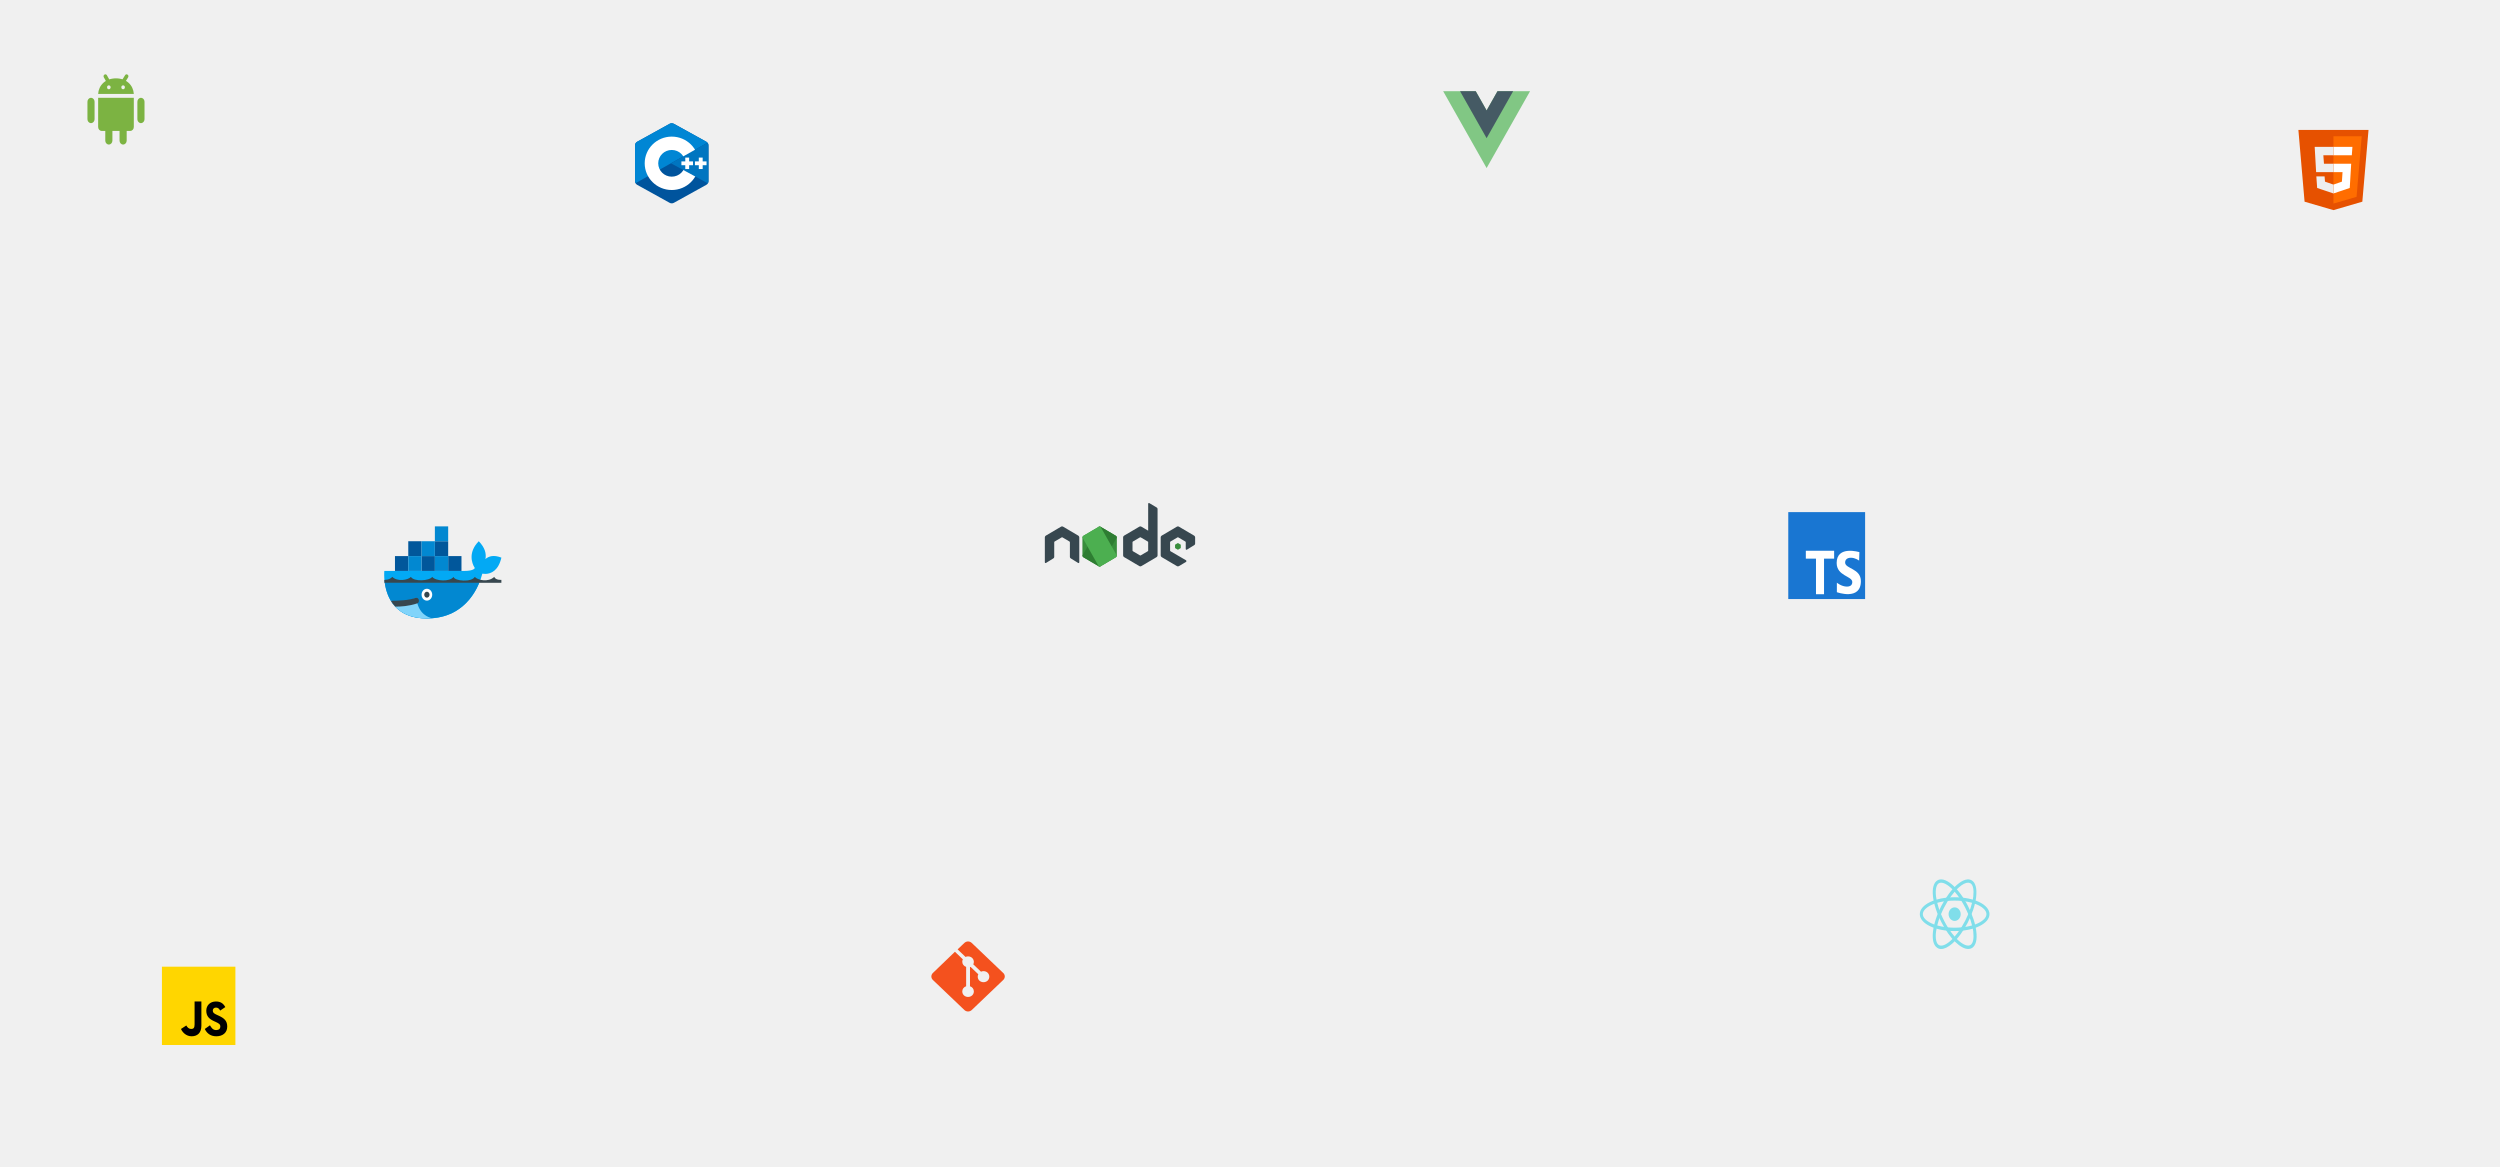
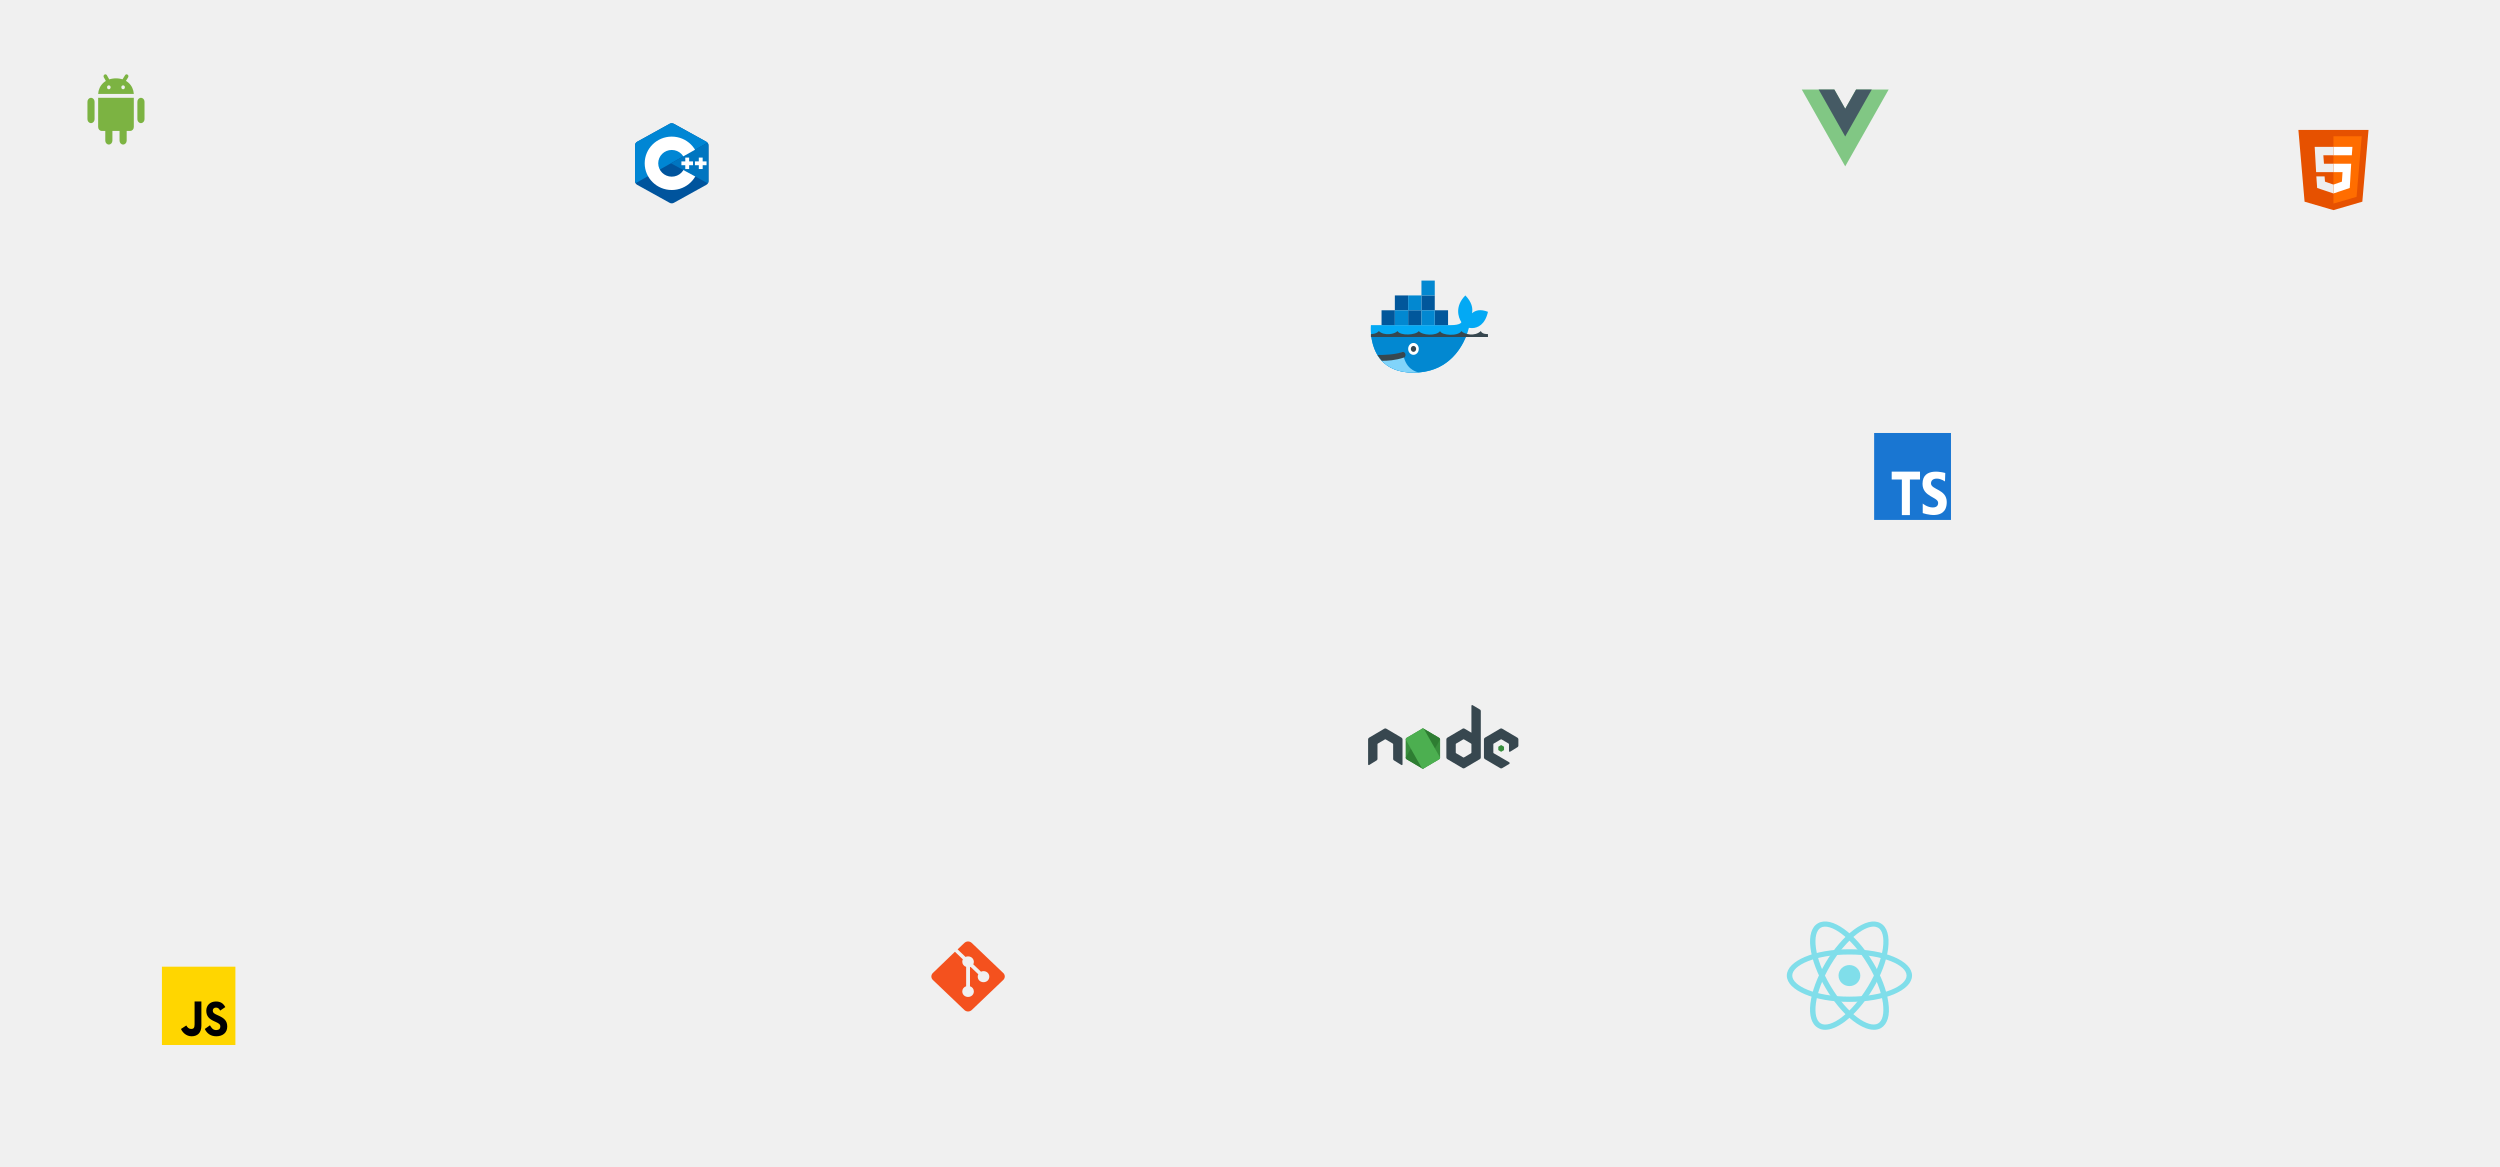
<svg xmlns="http://www.w3.org/2000/svg" width="1500" height="700" viewBox="0 0 396.875 185.208" version="1.1" id="svg8">
  <defs id="defs2" />
  <g id="layer1">
    <g id="g976" transform="matrix(0.2831575,0,0,0.3090433,11.6159,9.966098)">
      <path fill="#7cb342" d="m 12,29 c 0,1.1 -0.9,2 -2,2 -1.1,0 -2,-0.9 -2,-2 v -9 c 0,-1.1 0.9,-2 2,-2 1.1,0 2,0.9 2,2 z m 28,0 c 0,1.1 -0.9,2 -2,2 -1.1,0 -2,-0.9 -2,-2 v -9 c 0,-1.1 0.9,-2 2,-2 1.1,0 2,0.9 2,2 z M 22,40 c 0,1.1 -0.9,2 -2,2 -1.1,0 -2,-0.9 -2,-2 v -9 c 0,-1.1 0.9,-2 2,-2 1.1,0 2,0.9 2,2 z m 8,0 c 0,1.1 -0.9,2 -2,2 -1.1,0 -2,-0.9 -2,-2 v -9 c 0,-1.1 0.9,-2 2,-2 1.1,0 2,0.9 2,2 z" id="path959" />
      <path fill="#7cb342" d="m 14,18 v 15 c 0,1.1 0.9,2 2,2 h 16 c 1.1,0 2,-0.9 2,-2 V 18 Z M 24,8 c -6,0 -9.7,3.6 -10,8 H 34 C 33.7,11.6 30,8 24,8 Z m -4,5.6 c -0.6,0 -1,-0.4 -1,-1 0,-0.6 0.4,-1 1,-1 0.6,0 1,0.4 1,1 0,0.5 -0.4,1 -1,1 z m 8,0 c -0.6,0 -1,-0.4 -1,-1 0,-0.6 0.4,-1 1,-1 0.6,0 1,0.4 1,1 0,0.5 -0.4,1 -1,1 z" id="path961" />
      <path fill="#7cb342" d="m 28.3,10.5 c -0.2,0 -0.4,-0.1 -0.6,-0.2 C 27.2,10 27.1,9.4 27.4,8.9 L 29.1,6.4 C 29.4,5.9 30,5.8 30.5,6.1 31,6.4 31.1,7 30.8,7.5 L 29.1,10 c -0.1,0.3 -0.4,0.5 -0.8,0.5 z m -9,-0.4 C 19,10.1 18.6,9.9 18.5,9.6 L 17.2,7.5 C 16.9,7 17,6.4 17.5,6.1 18,5.8 18.6,5.9 18.9,6.4 l 1.3,2.1 c 0.3,0.5 0.2,1.1 -0.3,1.4 -0.2,0.1 -0.4,0.2 -0.6,0.2 z" id="path963" />
    </g>
-     <g id="g1110" transform="matrix(0.4223243,0,0,0.4715017,60.16736,79.31985)">
+     <g id="g1110" transform="matrix(0.4223243,0,0,0.4715017,216.7873,40.2985)">
      <path fill="#03a9f4" d="m 40,20 c 0.391,-1.735 -0.092,-3.78 -2.5,-6 -3.914,3.543 -2.795,7.227 -1.5,9 0,0 -0.166,1 -4,1 C 28.166,24 2,24 2,24 2,24 0.167,40 18,40 33.593,40 37.973,27.997 38.828,24.924 39.182,24.972 39.579,25.003 40,25 42.147,24.983 44.93,23.829 46,19.516 43.162,18.533 41.339,18.978 40,20 Z" id="path1081" />
      <path fill="#0288d1" d="M 2.165,28 C 2.9,32.739 5.983,40 18,40 30.185,40 35.523,32.67 37.682,28 Z" id="path1083" />
      <path fill="#81d4fa" d="M 19.812,39.938 C 18.892,39.616 14.74,38.848 14,33 9.791,34.863 6.062,34.375 4.421,34.008 6.583,37.237 10.591,40 18,40 c 0.623,0 1.224,-0.024 1.812,-0.062 z" id="path1085" />
      <path fill="#ffffff" d="m 18,30 a 2,2 0 1 0 0,4 2,2 0 1 0 0,-4 z" id="path1087" />
      <path fill="#37474f" d="m 14.914,33.597 c 0.224,0.505 0.02,1.162 -0.51,1.318 -3.301,0.973 -6.146,1.102 -8.297,1.102 -0.644,-0.619 -1.194,-1.279 -1.656,-1.963 2.585,0 6.71,-0.12 9.144,-0.966 0.522,-0.182 1.095,0.002 1.319,0.509 z M 2,27 c 0,0 1.875,0.125 3,-1 1.875,1.688 5.94,1.088 7,0 1.063,1.688 6.938,1.375 8,0 1.25,1.438 6.625,1.75 8,0 0.479,1.461 6.819,1.874 8,0 1.061,1.088 5.063,1.938 7.311,0 0.564,1.188 2.689,1 2.689,1 v 1 H 2 m 15,4 c 0,0.552 0.448,1 1,1 0.552,0 1,-0.448 1,-1 0,-0.552 -0.448,-1 -1,-1 -0.552,0 -1,0.448 -1,1 z" id="path1089" />
      <path fill="#01579b" d="M 11,24 H 6 v -5 h 5 z m 10,-5 h -5 v 5 h 5 z m 10,0 h -5 v 5 h 5 z M 16,14 h -5 v 5 h 5 z m 10,0 h -5 v 5 h 5 z" id="path1091" />
      <path fill="#0288d1" d="m 16,24 h -5 v -5 h 5 z m 10,-5 h -5 v 5 h 5 z M 26,9 h -5 v 5 h 5 z m -5,5 h -5 v 5 h 5 z" id="path1093" />
    </g>
    <g id="g1176" transform="matrix(0.3239766,0,0,0.345297,23.76237,151.3893)">
      <path fill="#ffd600" d="M 6,42 V 6 h 36 v 36 z" id="path1162" />
      <path fill="#000001" d="m 29.538,32.947 c 0.692,1.124 1.444,2.201 3.037,2.201 1.338,0 2.04,-0.665 2.04,-1.585 0,-1.101 -0.726,-1.492 -2.198,-2.133 L 31.61,31.086 c -2.329,-0.988 -3.878,-2.226 -3.878,-4.841 0,-2.41 1.845,-4.244 4.728,-4.244 2.053,0 3.528,0.711 4.592,2.573 l -2.514,1.607 c -0.553,-0.988 -1.151,-1.377 -2.078,-1.377 -0.946,0 -1.545,0.597 -1.545,1.377 0,0.964 0.6,1.354 1.985,1.951 l 0.807,0.344 C 36.452,29.645 38,30.839 38,33.523 38,36.415 35.716,38 32.65,38 29.651,38 27.948,36.495 27,34.632 Z m -11.586,0.082 c 0.506,0.906 1.275,1.603 2.381,1.603 1.058,0 1.667,-0.418 1.667,-2.043 V 22 h 3.333 v 11.101 c 0,3.367 -1.953,4.899 -4.805,4.899 -2.577,0 -4.437,-1.746 -5.195,-3.368 z" id="path1164" />
    </g>
    <g id="g1219" transform="matrix(0.4970644,0,0,0.5297008,165.8685,73.49501)">
-       <path fill="#388e3c" d="m 17.204,19.122 -4.907,2.715 C 12.113,21.938 12,22.126 12,22.329 v 5.433 c 0,0.203 0.113,0.39 0.297,0.492 l 4.908,2.717 c 0.183,0.101 0.41,0.101 0.593,0 l 4.907,-2.717 C 22.887,28.152 23,27.965 23,27.762 v -5.433 c 0,-0.203 -0.113,-0.39 -0.297,-0.492 l -4.906,-2.715 c -0.092,-0.051 -0.195,-0.076 -0.297,-0.076 -0.103,0 -0.205,0.025 -0.297,0.076 m 25.248,4.891 -0.818,0.452 c -0.031,0.017 -0.049,0.048 -0.049,0.082 v 0.906 c 0,0.034 0.019,0.065 0.049,0.082 l 0.818,0.453 c 0.031,0.017 0.068,0.017 0.099,0 l 0.818,-0.453 c 0.03,-0.017 0.049,-0.048 0.049,-0.082 v -0.906 c 0,-0.034 -0.019,-0.065 -0.05,-0.082 L 42.549,24.013 C 42.534,24.004 42.517,24 42.5,24 c -0.017,0 -0.034,0.004 -0.049,0.013" id="path1196" />
-       <path fill="#37474f" d="m 35.751,13.364 -2.389,-1.333 c -0.075,-0.042 -0.167,-0.041 -0.241,0.003 -0.074,0.044 -0.12,0.123 -0.12,0.209 L 33,20.295 30.797,19.076 C 30.705,19.025 30.602,19 30.5,19 c -0.102,0 -0.205,0.025 -0.297,0.076 h 0.001 l -4.907,2.715 C 25.113,21.892 25,22.08 25,22.282 v 5.433 c 0,0.203 0.113,0.39 0.297,0.492 l 4.908,2.717 c 0.183,0.101 0.41,0.101 0.593,0 l 4.907,-2.717 C 35.887,28.106 36,27.918 36,27.715 V 13.788 c 0,-0.176 -0.096,-0.338 -0.249,-0.424 z m -2.885,13.094 -2.23,1.235 c -0.083,0.046 -0.186,0.046 -0.269,0 L 28.136,26.458 C 28.051,26.412 28,26.326 28,26.234 v -2.47 c 0,-0.092 0.051,-0.177 0.135,-0.224 l 2.231,-1.234 h -0.001 c 0.042,-0.023 0.088,-0.034 0.135,-0.034 0.047,0 0.093,0.012 0.135,0.034 l 2.23,1.234 C 32.949,23.587 33,23.673 33,23.765 v 2.47 c 0,0.091 -0.051,0.177 -0.134,0.223 z" id="path1198" />
-       <path fill="#2e7d32" d="M 17.204,19.122 12,27.762 c 0,0.203 0.113,0.39 0.297,0.492 l 4.908,2.717 c 0.183,0.101 0.41,0.101 0.593,0 L 23,22.329 c 0,-0.203 -0.113,-0.39 -0.297,-0.492 l -4.906,-2.715 c -0.092,-0.051 -0.195,-0.076 -0.297,-0.076 -0.103,0 -0.205,0.025 -0.297,0.076" id="path1200" />
-       <path fill="#4caf50" d="m 17.204,19.122 -4.907,2.715 C 12.113,21.938 12,22.126 12,22.329 l 5.204,8.642 c 0.183,0.101 0.41,0.101 0.593,0 l 4.907,-2.717 C 22.887,28.152 23,27.965 23,27.762 l -5.203,-8.64 c -0.092,-0.051 -0.195,-0.076 -0.297,-0.076 -0.103,0 -0.205,0.025 -0.297,0.076" id="path1202" />
-       <path fill="#37474f" d="M 47.703,21.791 42.797,19.076 C 42.705,19.025 42.602,19 42.5,19 c -0.102,0 -0.205,0.025 -0.297,0.076 h 10e-4 l -4.907,2.715 C 37.114,21.892 37,22.084 37,22.294 v 5.411 c 0,0.209 0.114,0.402 0.297,0.503 l 4.908,2.717 c 0.184,0.102 0.409,0.102 0.593,0 l 2.263,-1.253 c 0.207,-0.115 0.206,-0.412 -0.002,-0.526 L 40.135,26.459 C 40.052,26.412 40,26.325 40,26.231 v -2.466 c 0,-0.092 0.05,-0.177 0.13,-0.221 l 2.235,-1.236 h -0.001 c 0.042,-0.023 0.088,-0.034 0.135,-0.034 0.047,0 0.093,0.012 0.135,0.034 l 2.235,1.237 c 0.08,0.044 0.13,0.129 0.13,0.221 v 2.012 c 0,0.086 0.046,0.166 0.121,0.209 0.075,0.042 0.167,0.042 0.242,-10e-4 L 47.76,24.593 C 47.908,24.507 48,24.348 48,24.176 v -1.88 c 0,-0.211 -0.114,-0.404 -0.297,-0.505 z m -37,0 -4.906,-2.715 C 5.705,19.025 5.602,19 5.5,19 5.398,19 5.295,19.025 5.203,19.076 H 5.204 L 0.297,21.791 C 0.114,21.892 0,22.084 0,22.294 v 7.465 c 0,0.086 0.046,0.166 0.121,0.209 0.075,0.042 0.167,0.042 0.242,-0.001 L 2.761,28.574 C 2.909,28.488 3,28.329 3,28.157 v -4.393 c 0,-0.092 0.05,-0.177 0.13,-0.221 l 2.235,-1.236 v 0 c 0.042,-0.023 0.088,-0.034 0.135,-0.034 0.047,0 0.093,0.012 0.135,0.034 L 7.87,23.544 C 7.95,23.588 8,23.673 8,23.765 v 4.393 c 0,0.172 0.091,0.331 0.24,0.417 l 2.398,1.393 c 0.075,0.043 0.167,0.043 0.242,0.001 0.074,-0.044 0.12,-0.124 0.12,-0.21 v -7.464 c 0,-0.21 -0.114,-0.403 -0.297,-0.504 z" id="path1204" />
+       <path fill="#388e3c" d="m 120.442,79.67 -4.907,2.715 c -0.184,0.101 -0.297,0.289 -0.297,0.492 v 5.433 c 0,0.203 0.113,0.39 0.297,0.492 l 4.908,2.717 c 0.183,0.101 0.41,0.101 0.593,0 l 4.907,-2.717 c 0.182,-0.102 0.295,-0.289 0.295,-0.492 v -5.433 c 0,-0.203 -0.113,-0.39 -0.297,-0.492 l -4.906,-2.715 c -0.092,-0.051 -0.195,-0.076 -0.297,-0.076 -0.103,0 -0.205,0.025 -0.297,0.076 m 25.248,4.891 -0.818,0.452 c -0.031,0.017 -0.049,0.048 -0.049,0.082 v 0.906 c 0,0.034 0.019,0.065 0.049,0.082 l 0.818,0.453 c 0.031,0.017 0.068,0.017 0.099,0 l 0.818,-0.453 c 0.03,-0.017 0.049,-0.048 0.049,-0.082 v -0.906 c 0,-0.034 -0.019,-0.065 -0.05,-0.082 l -0.818,-0.452 c -0.015,-0.009 -0.032,-0.013 -0.049,-0.013 -0.017,0 -0.034,0.004 -0.049,0.013" id="path1196" />
+       <path fill="#37474f" d="m 138.989,73.912 -2.389,-1.333 c -0.075,-0.042 -0.167,-0.041 -0.241,0.003 -0.074,0.044 -0.12,0.123 -0.12,0.209 l -0.001,8.052 -2.203,-1.219 c -0.092,-0.051 -0.195,-0.076 -0.297,-0.076 -0.102,0 -0.205,0.025 -0.297,0.076 h 0.001 l -4.907,2.715 c -0.184,0.101 -0.297,0.289 -0.297,0.491 v 5.433 c 0,0.203 0.113,0.39 0.297,0.492 l 4.908,2.717 c 0.183,0.101 0.41,0.101 0.593,0 l 4.907,-2.717 c 0.182,-0.101 0.295,-0.289 0.295,-0.492 v -13.927 c 0,-0.176 -0.096,-0.338 -0.249,-0.424 z m -2.885,13.094 -2.23,1.235 c -0.083,0.046 -0.186,0.046 -0.269,0 l -2.231,-1.235 c -0.085,-0.046 -0.136,-0.132 -0.136,-0.224 v -2.47 c 0,-0.092 0.051,-0.177 0.135,-0.224 l 2.231,-1.234 h -0.001 c 0.042,-0.023 0.088,-0.034 0.135,-0.034 0.047,0 0.093,0.012 0.135,0.034 l 2.23,1.234 c 0.084,0.047 0.135,0.133 0.135,0.225 v 2.47 c 0,0.091 -0.051,0.177 -0.134,0.223 z" id="path1198" />
+       <path fill="#2e7d32" d="m 120.442,79.67 -5.204,8.64 c 0,0.203 0.113,0.39 0.297,0.492 l 4.908,2.717 c 0.183,0.101 0.41,0.101 0.593,0 l 5.202,-8.642 c 0,-0.203 -0.113,-0.39 -0.297,-0.492 l -4.906,-2.715 c -0.092,-0.051 -0.195,-0.076 -0.297,-0.076 -0.103,0 -0.205,0.025 -0.297,0.076" id="path1200" />
+       <path fill="#4caf50" d="m 120.442,79.67 -4.907,2.715 c -0.184,0.101 -0.297,0.289 -0.297,0.492 l 5.204,8.642 c 0.183,0.101 0.41,0.101 0.593,0 l 4.907,-2.717 c 0.183,-0.102 0.296,-0.289 0.296,-0.492 l -5.203,-8.64 c -0.092,-0.051 -0.195,-0.076 -0.297,-0.076 -0.103,0 -0.205,0.025 -0.297,0.076" id="path1202" />
+       <path fill="#37474f" d="m 150.941,82.339 -4.906,-2.715 c -0.092,-0.051 -0.195,-0.076 -0.297,-0.076 -0.102,0 -0.205,0.025 -0.297,0.076 h 0.001 l -4.907,2.715 c -0.183,0.101 -0.297,0.293 -0.297,0.503 v 5.411 c 0,0.209 0.114,0.402 0.297,0.503 l 4.908,2.717 c 0.184,0.102 0.409,0.102 0.593,0 l 2.263,-1.253 c 0.207,-0.115 0.206,-0.412 -0.002,-0.526 l -4.924,-2.687 c -0.083,-0.047 -0.135,-0.134 -0.135,-0.228 v -2.466 c 0,-0.092 0.05,-0.177 0.13,-0.221 l 2.235,-1.236 h -0.001 c 0.042,-0.023 0.088,-0.034 0.135,-0.034 0.047,0 0.093,0.012 0.135,0.034 l 2.235,1.237 c 0.08,0.044 0.13,0.129 0.13,0.221 v 2.012 c 0,0.086 0.046,0.166 0.121,0.209 0.075,0.042 0.167,0.042 0.242,-0.001 l 2.398,-1.393 c 0.148,-0.086 0.24,-0.245 0.24,-0.417 v -1.88 c 0,-0.211 -0.114,-0.404 -0.297,-0.505 z m -37,0 -4.906,-2.715 c -0.092,-0.051 -0.195,-0.076 -0.297,-0.076 -0.102,0 -0.205,0.025 -0.297,0.076 h 0.001 l -4.907,2.715 c -0.183,0.101 -0.297,0.293 -0.297,0.503 v 7.465 c 0,0.086 0.046,0.166 0.121,0.209 0.075,0.042 0.167,0.042 0.242,-0.001 l 2.398,-1.393 c 0.148,-0.086 0.239,-0.245 0.239,-0.417 v -4.393 c 0,-0.092 0.05,-0.177 0.13,-0.221 l 2.235,-1.236 v 0 c 0.042,-0.023 0.088,-0.034 0.135,-0.034 0.047,0 0.093,0.012 0.135,0.034 l 2.235,1.237 c 0.08,0.044 0.13,0.129 0.13,0.221 v 4.393 c 0,0.172 0.091,0.331 0.24,0.417 l 2.398,1.393 c 0.075,0.043 0.167,0.043 0.242,0.001 0.074,-0.044 0.12,-0.124 0.12,-0.21 v -7.464 c 0,-0.21 -0.114,-0.403 -0.297,-0.504 z" id="path1204" />
    </g>
-     <g id="g1349" transform="matrix(0.3281796,0,0,0.3388249,228.127,11.77031)">
-       <polygon fill="#81c784" points="23.987,44 45,8 29.24,8 23.987,17 18.734,8 2.974,8 " id="polygon1335" />
-       <polygon fill="#455a64" points="11.146,8 23.987,30 36.828,8 29.24,8 23.987,17 18.734,8 " id="polygon1337" />
+     <g id="g1349" transform="matrix(0.3281796,0,0,0.3388249,285.0554,11.50304)">
+       <polygon fill="#81c784" points="45,8 29.24,8 23.987,17 18.734,8 2.974,8 23.987,44 " id="polygon1335" />
+       <polygon fill="#455a64" points="23.987,30 36.828,8 29.24,8 23.987,17 18.734,8 11.146,8 " id="polygon1337" />
    </g>
    <g id="g1488" transform="matrix(0.3067837,0,0,0.3027647,99.27773,18.65887)">
      <path fill="#00549d" fill-rule="evenodd" d="m 22.903,3.286 c 0.679,-0.381 1.515,-0.381 2.193,0 3.355,1.883 13.451,7.551 16.807,9.434 0.679,0.38 1.097,1.084 1.097,1.846 0,3.766 0,15.101 0,18.867 0,0.762 -0.418,1.466 -1.097,1.847 -3.355,1.883 -13.451,7.551 -16.807,9.434 -0.679,0.381 -1.515,0.381 -2.193,0 C 19.548,42.831 9.452,37.163 6.096,35.28 5.418,34.899 5,34.196 5,33.434 5,29.668 5,18.333 5,14.567 5,13.805 5.418,13.101 6.097,12.72 9.451,10.837 19.549,5.169 22.903,3.286 Z" clip-rule="evenodd" id="path1462" />
      <path fill="#0086d4" fill-rule="evenodd" d="M 5.304,34.404 C 5.038,34.048 5,33.71 5,33.255 5,29.511 5,18.241 5,14.496 5,13.738 5.417,13.038 6.094,12.66 9.437,10.788 19.499,5.153 22.842,3.28 c 0.677,-0.379 1.594,-0.371 2.271,0.008 3.343,1.872 13.371,7.459 16.714,9.331 0.27,0.152 0.476,0.335 0.66,0.576 z" clip-rule="evenodd" id="path1464" />
      <path fill="#ffffff" fill-rule="evenodd" d="m 24,10 c 7.727,0 14,6.273 14,14 0,7.727 -6.273,14 -14,14 -7.727,0 -14,-6.273 -14,-14 0,-7.727 6.273,-14 14,-14 z m 0,7 c 3.863,0 7,3.136 7,7 0,3.863 -3.137,7 -7,7 -3.863,0 -7,-3.137 -7,-7 0,-3.864 3.136,-7 7,-7 z" clip-rule="evenodd" id="path1466" />
      <path fill="#0075c0" fill-rule="evenodd" d="m 42.485,13.205 c 0.516,0.483 0.506,1.211 0.506,1.784 0,3.795 -0.032,14.589 0.009,18.384 0.004,0.396 -0.127,0.813 -0.323,1.127 L 23.593,24 Z" clip-rule="evenodd" id="path1468" />
      <path fill="#ffffff" fill-rule="evenodd" d="m 31,21 h 2 v 6 h -2 z m 7,0 h 2 v 6 h -2 z" clip-rule="evenodd" id="path1470" />
      <path fill="#ffffff" fill-rule="evenodd" d="m 29,23 h 6 v 2 h -6 z m 7,0 h 6 v 2 h -6 z" clip-rule="evenodd" id="path1472" />
    </g>
-     <g id="g1538" transform="matrix(0.2404076,0,0,0.2685972,304.5301,138.6742)">
+     <g id="g1538" transform="matrix(0.4321444,0,0,0.4179863,283.2241,144.8404)">
      <path fill="#80deea" d="M 24,34 C 11.1,34 1,29.6 1,24 1,18.4 11.1,14 24,14 c 12.9,0 23,4.4 23,10 0,5.6 -10.1,10 -23,10 z m 0,-18 c -12.6,0 -21,4.1 -21,8 0,3.9 8.4,8 21,8 12.6,0 21,-4.1 21,-8 0,-3.9 -8.4,-8 -21,-8 z" id="path1518" />
      <path fill="#80deea" d="m 15.1,44.6 c -1,0 -1.8,-0.2 -2.6,-0.7 C 7.6,41.1 8.9,30.2 15.3,19 v 0 c 3,-5.2 6.7,-9.6 10.3,-12.4 3.9,-3 7.4,-3.9 9.8,-2.5 2.5,1.4 3.4,4.9 2.8,9.8 -0.6,4.6 -2.6,10 -5.6,15.2 -3,5.2 -6.7,9.6 -10.3,12.4 -2.6,2 -5.1,3.1 -7.2,3.1 z M 32.9,5.4 c -1.6,0 -3.7,0.9 -6,2.7 C 23.5,10.8 20,15 17.1,20 v 0 c -6.3,10.9 -6.9,20.3 -3.6,22.2 1.7,1 4.5,0.1 7.6,-2.3 C 24.5,37.2 28,33 30.9,28 33.8,23 35.7,17.9 36.3,13.6 36.8,9.6 36.2,6.8 34.5,5.8 34,5.6 33.5,5.4 32.9,5.4 Z" id="path1520" />
      <path fill="#80deea" d="M 33,44.6 C 28,44.6 20.8,38.5 15.4,29 8.9,17.8 7.6,6.9 12.5,4.1 v 0 c 4.9,-2.8 13.7,3.7 20.2,14.9 3,5.2 5,10.6 5.6,15.2 0.7,4.9 -0.3,8.3 -2.8,9.8 -0.8,0.4 -1.6,0.6 -2.5,0.6 z M 13.5,5.8 c -3.3,1.9 -2.7,11.3 3.6,22.2 6.3,10.9 14.1,16.1 17.4,14.2 1.7,-1 2.3,-3.8 1.8,-7.8 C 35.7,30.1 33.8,25 30.9,20 24.6,9.1 16.8,3.9 13.5,5.8 Z" id="path1522" />
      <circle cx="24" cy="24" r="4" fill="#80deea" id="circle1524" />
    </g>
-     <g id="g1674" transform="matrix(0.3388249,0,0,0.3833698,281.8556,78.99807)">
+     <g id="g1674" transform="matrix(0.3388249,0,0,0.3833698,295.4864,66.4364)">
      <rect width="36" height="36" x="6" y="6" fill="#1976d2" id="rect1657" />
-       <polygon fill="#ffffff" points="14.227,22 14.227,25.264 18.984,25.264 18.984,40 22.753,40 22.753,25.264 27.49,25.264 27.49,22 " id="polygon1659" />
+       <polygon fill="#ffffff" points="14.227,25.264 18.984,25.264 18.984,40 22.753,40 22.753,25.264 27.49,25.264 27.49,22 14.227,22 " id="polygon1659" />
      <path fill="#ffffff" d="m 39.194,26.084 c 0,0 -1.787,-1.192 -3.807,-1.192 -2.02,0 -2.747,0.96 -2.747,1.986 0,2.648 7.381,2.383 7.381,7.712 0,8.209 -11.254,4.568 -11.254,4.568 V 35.22 c 0,0 2.152,1.622 4.733,1.622 2.581,0 2.483,-1.688 2.483,-1.92 0,-2.449 -7.315,-2.449 -7.315,-7.878 0,-7.381 10.658,-4.469 10.658,-4.469 z" id="path1661" />
    </g>
    <g id="g1773" transform="matrix(0.3274703,0,0,0.3349174,362.5763,18.9562)">
      <path fill="#e65100" d="M 41,5 H 7 l 3,34 14,4 14,-4 z" id="path1753" />
      <path fill="#ff6d00" d="M 24,8 V 39.9 L 35.2,36.7 37.7,8 Z" id="path1755" />
      <path fill="#ffffff" d="m 24,25 v -4 h 8.6 L 31.9,32.5 24,35.1 v -4.2 l 4.1,-1.4 0.3,-4.5 z m 8.9,-8 0.3,-4 H 24 v 4 z" id="path1757" />
      <path fill="#eeeeee" d="m 24,30.9 v 4.2 L 16.1,32.5 15.7,27 h 4 l 0.2,2.5 z M 19.1,17 H 24 v -4 h -9.1 l 0.7,12 H 24 v -4 h -4.6 z" id="path1759" />
    </g>
    <path fill="#f4511e" d="m 159.263,154.46 -5.001,-4.771 c -0.153,-0.146 -0.368,-0.234 -0.583,-0.234 0,0 0,0 0,0 -0.215,0 -0.429,0.088 -0.583,0.234 l -1.074,1.025 1.258,1.2 c 0.123,-0.059 0.245,-0.088 0.399,-0.088 0.522,0 0.92,0.381 0.92,0.878 0,0.146 -0.031,0.263 -0.092,0.381 l 1.227,1.171 c 0.123,-0.059 0.245,-0.088 0.399,-0.088 0.522,0 0.92,0.381 0.92,0.878 0,0.498 -0.399,0.878 -0.92,0.878 -0.522,0 -0.92,-0.381 -0.92,-0.878 0,-0.146 0.031,-0.263 0.092,-0.381 l -1.227,-1.171 c -0.031,0 -0.061,0.029 -0.092,0.029 v 3.044 c 0.368,0.117 0.614,0.439 0.614,0.82 0,0.498 -0.399,0.878 -0.92,0.878 -0.522,0 -0.92,-0.381 -0.92,-0.878 0,-0.381 0.245,-0.703 0.614,-0.82 v -3.074 c -0.368,-0.117 -0.614,-0.439 -0.614,-0.82 0,-0.146 0.031,-0.263 0.092,-0.381 l -1.258,-1.2 -3.497,3.366 c -0.153,0.146 -0.245,0.351 -0.245,0.556 0,0.205 0.092,0.41 0.245,0.556 l 5.001,4.771 c 0,0 0,0 0,0 0.153,0.146 0.368,0.234 0.583,0.234 0.215,0 0.429,-0.088 0.583,-0.234 l 5.001,-4.771 c 0.153,-0.146 0.245,-0.351 0.245,-0.556 0,-0.205 -0.092,-0.41 -0.245,-0.556 z" id="path2069-6" style="stroke-width:0.3" />
  </g>
</svg>
